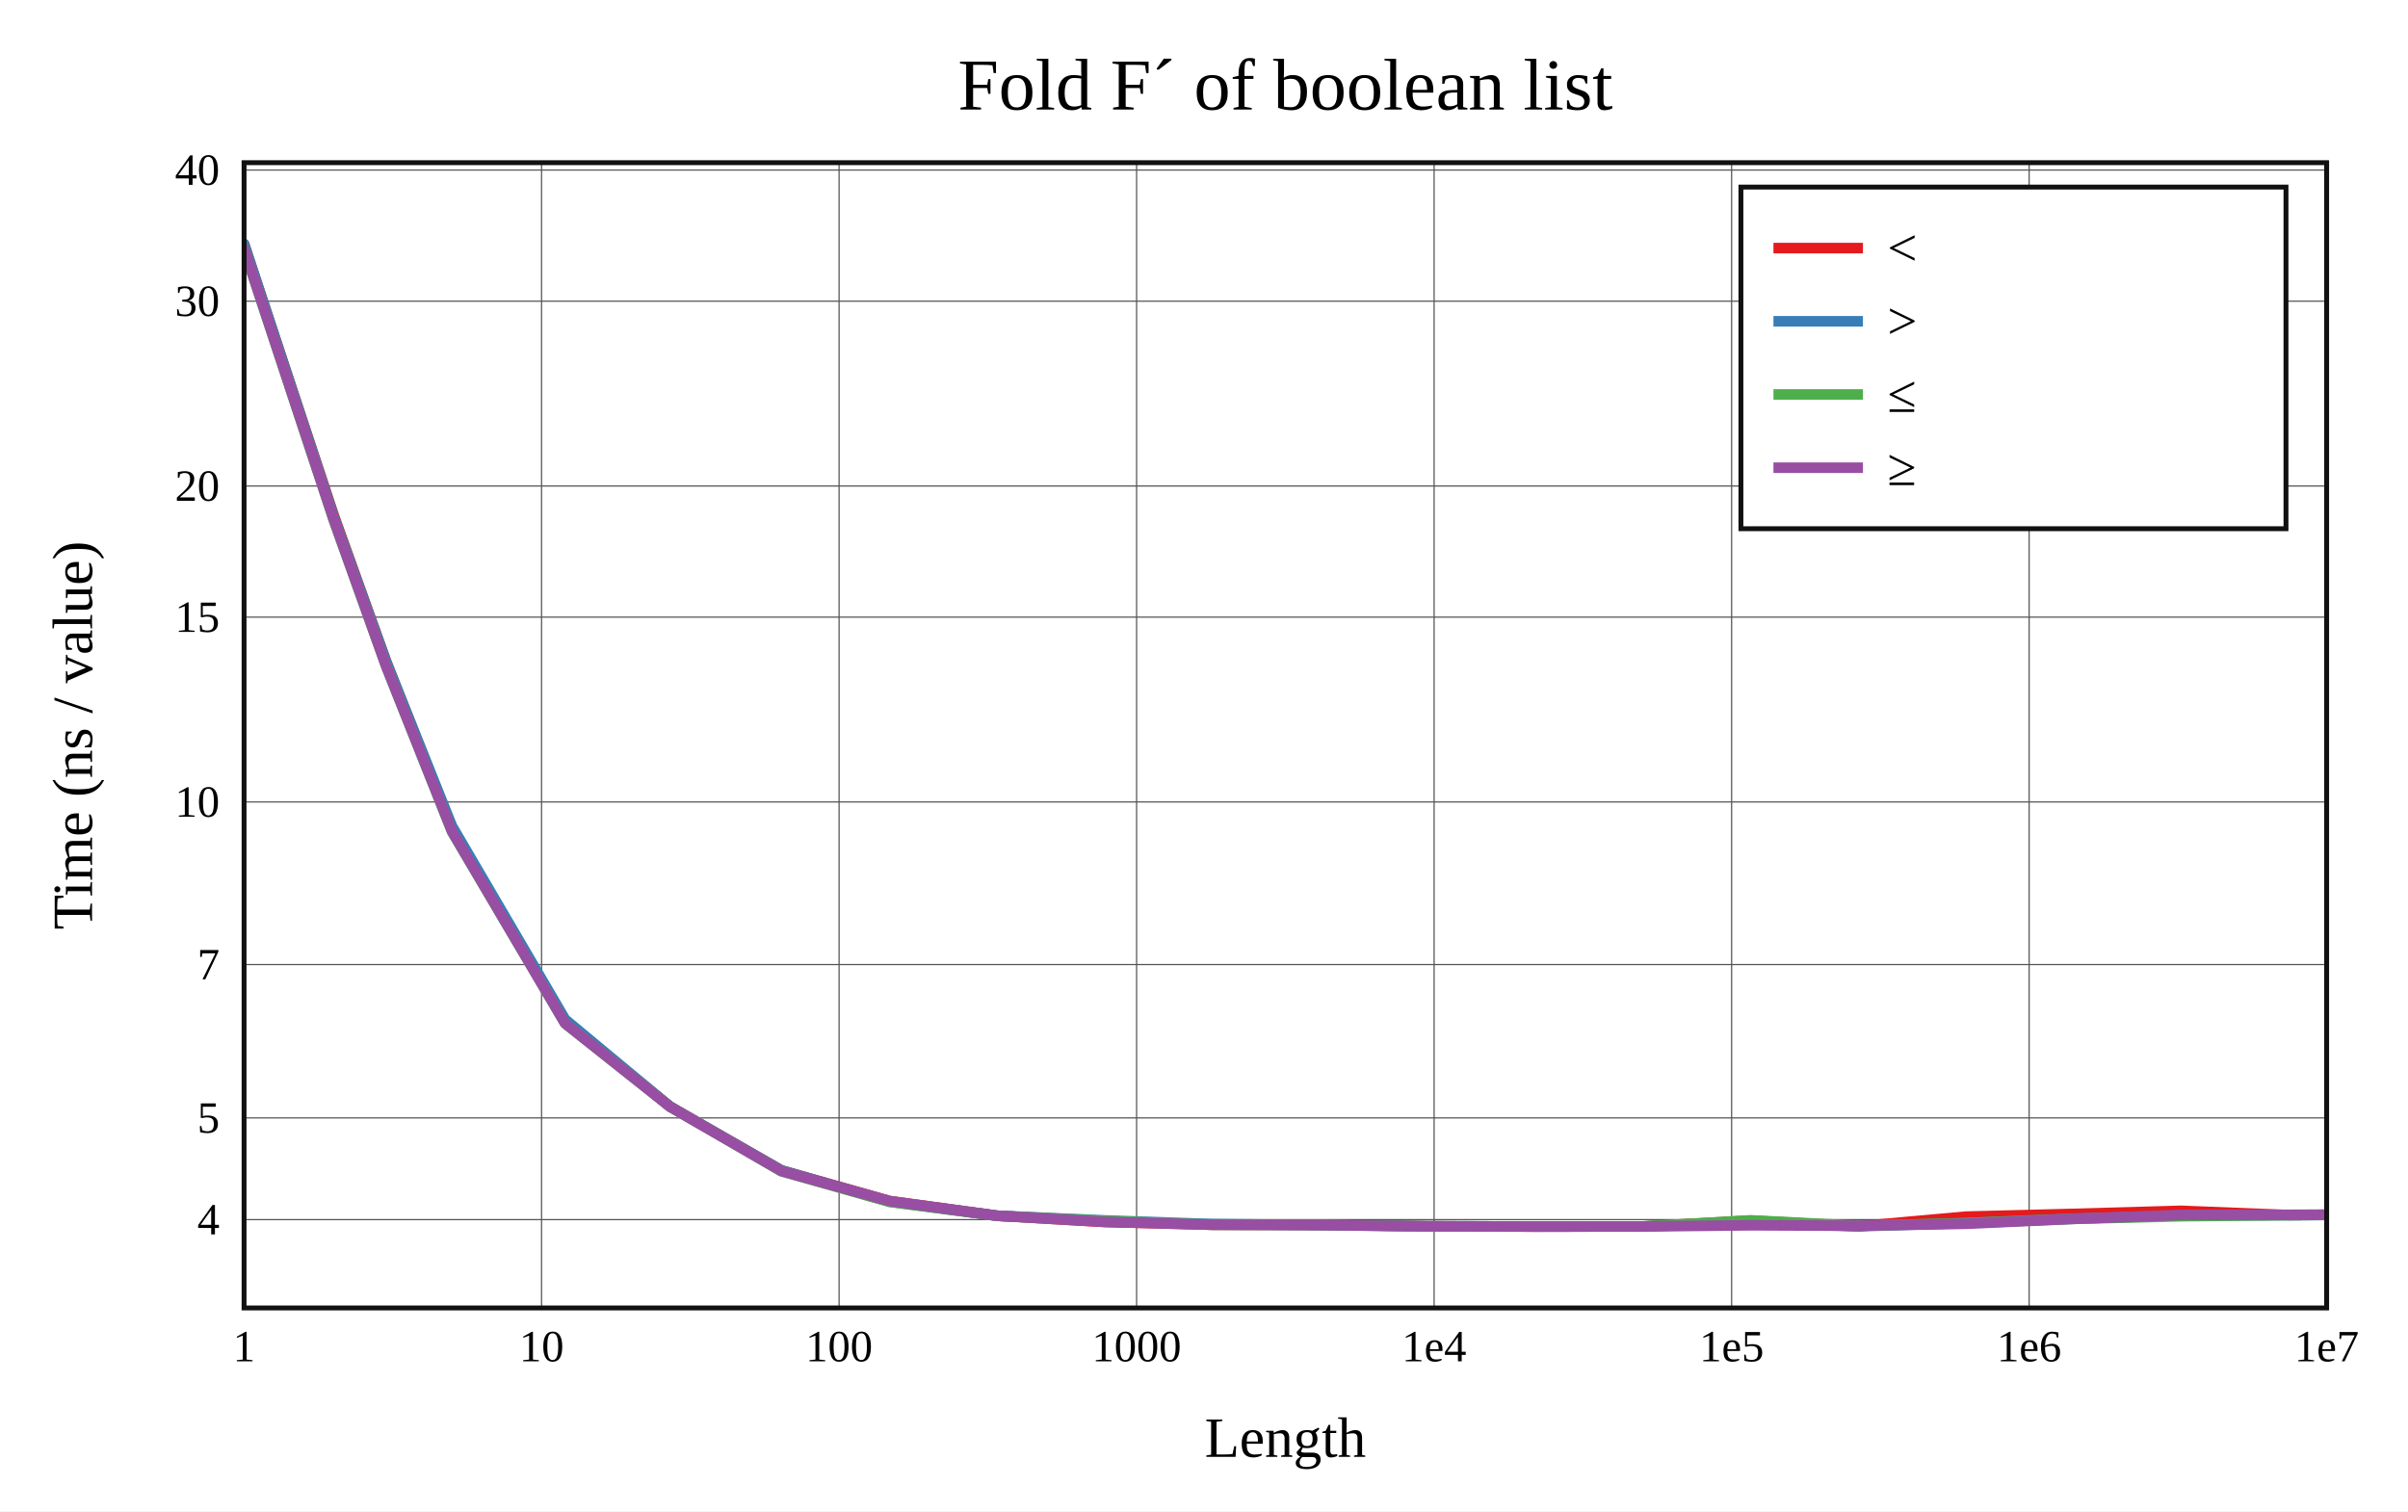
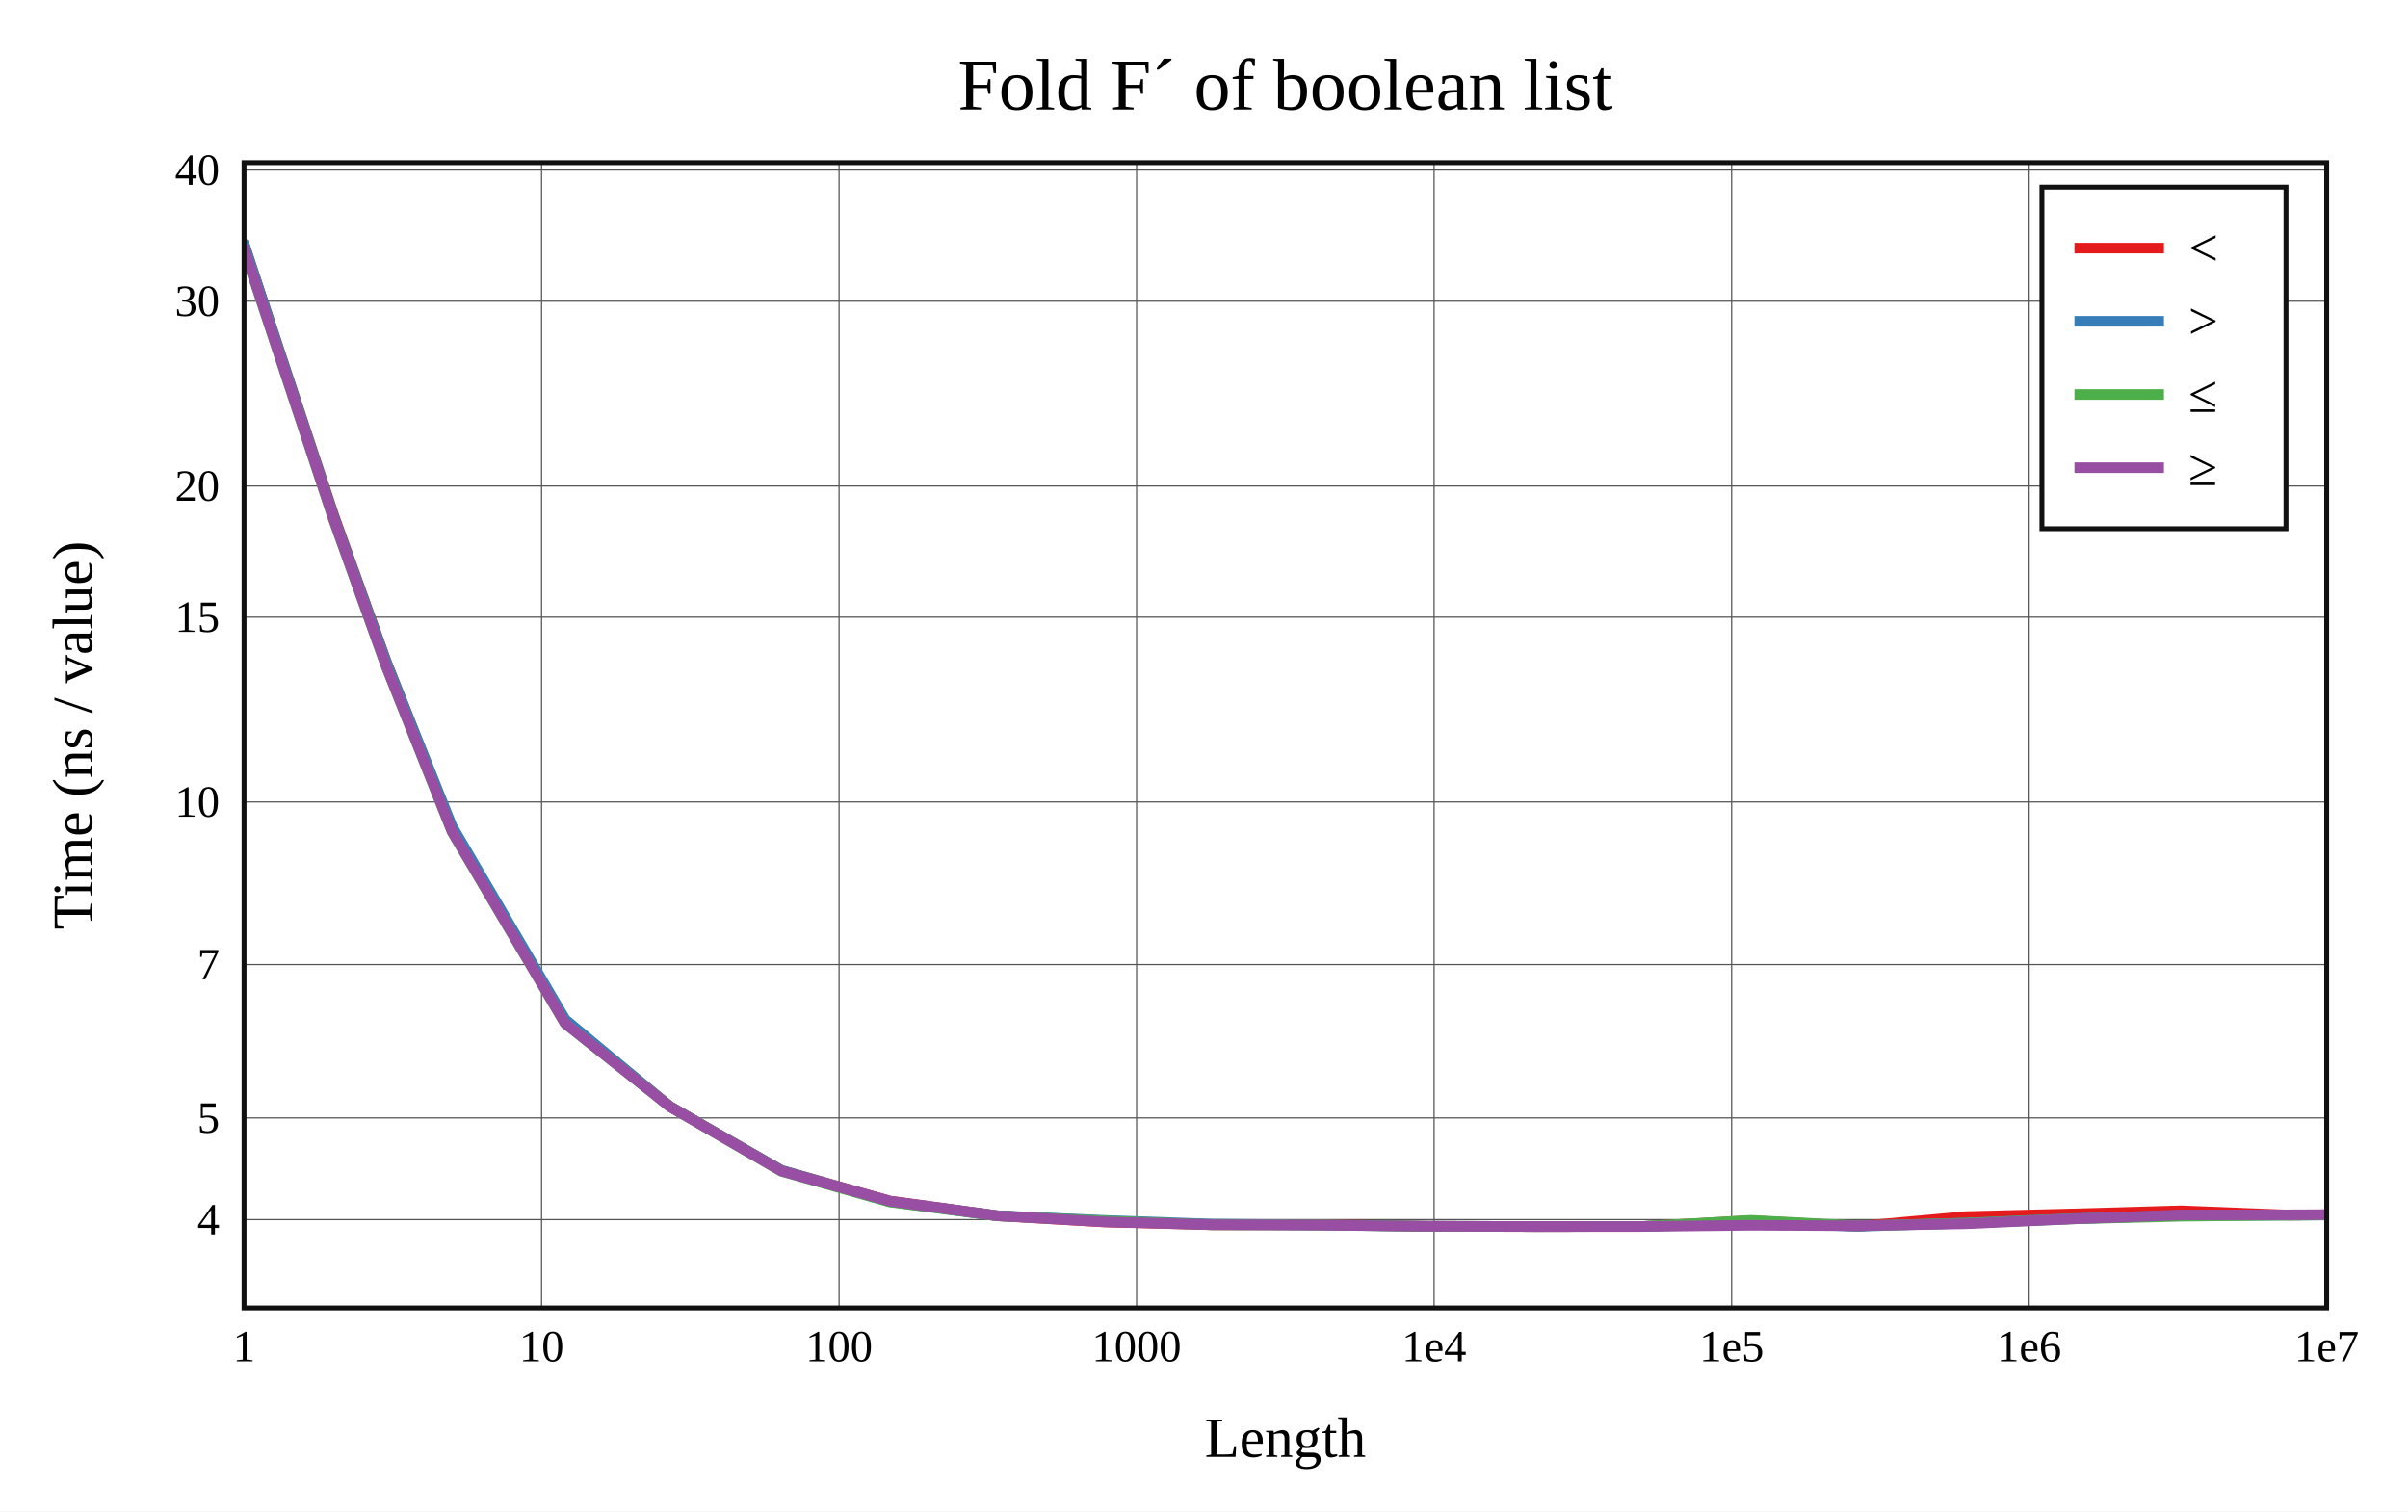
<svg xmlns="http://www.w3.org/2000/svg" viewBox="-60 -40 592 371.6" height="557.4" width="888">
  <g stroke-width="2.6" font-size="14px" text-anchor="middle">
    <defs>
      <clipPath id="clip">
        <rect x="0" y="0" width="512" height="281.6" />
      </clipPath>
    </defs>
    <rect fill="white" x="-60" y="-40" width="592" height="371.6" />
    <text dy="0.33em" font-size="18px" x="256" y="-19">Fold F´ of boolean list</text>
    <text dy="0.33em" x="256" y="313.6">Length</text>
    <text dy="0.33em" transform="rotate(-90)" x="-140.8" y="-42">Time (ns / value)</text>
    <g stroke-width="0.3" stroke="#555">
      <path d="M73.143 0v281.6" />
      <path d="M146.286 0v281.6" />
      <path d="M219.429 0v281.6" />
      <path d="M292.571 0v281.6" />
      <path d="M365.714 0v281.6" />
      <path d="M438.857 0v281.6" />
      <path d="M0 259.885h512" />
      <path d="M0 234.875h512" />
      <path d="M0 197.164h512" />
      <path d="M0 157.188h512" />
      <path d="M0 111.744h512" />
      <path d="M0 79.501h512" />
      <path d="M0 34.057h512" />
      <path d="M0 1.813h512" />
    </g>
    <g font-size="11px">
      <text dy="0.33em" x="0" y="291.1">1</text>
      <text dy="0.33em" x="73.143" y="291.1">10</text>
      <text dy="0.33em" x="146.286" y="291.1">100</text>
      <text dy="0.33em" x="219.429" y="291.1">1000</text>
      <text dy="0.33em" x="292.571" y="291.1">1e4</text>
      <text dy="0.33em" x="365.714" y="291.1">1e5</text>
      <text dy="0.33em" x="438.857" y="291.1">1e6</text>
      <text dy="0.33em" x="512" y="291.1">1e7</text>
      <g text-anchor="end">
        <text dy="0.33em" x="-6" y="259.885">4</text>
        <text dy="0.33em" x="-6" y="234.875">5</text>
        <text dy="0.33em" x="-6" y="197.164">7</text>
        <text dy="0.33em" x="-6" y="157.188">10</text>
        <text dy="0.33em" x="-6" y="111.744">15</text>
        <text dy="0.33em" x="-6" y="79.501">20</text>
        <text dy="0.33em" x="-6" y="34.057">30</text>
        <text dy="0.33em" x="-6" y="1.813">40</text>
      </g>
    </g>
    <g clip-path="url(#clip)" fill="none" stroke-linecap="round" stroke-linejoin="round">
      <path stroke="#e41a1c" d="M0 20L22.018 86.603L34.898 122.51L51.125 163.547L78.934 211.042L104.694 232.072L132.109 247.776L158.739 255.313L185.16 258.926L211.658 260.47L238.118 261.147L264.573 261.12L291.036 261.517L317.493 261.6L343.951 261.575L370.409 260.13L396.867 261.535L423.325 259.149L449.783 258.476L476.241 257.721L502.698 258.772L529.156 258.555" />
      <path stroke="#377eb8" d="M0 20L22.018 87.032L34.898 122.66L51.125 163.139L78.934 210.652L104.694 232.059L132.109 247.778L158.739 255.449L185.16 258.932L211.658 260.084L238.118 260.985L264.573 261.208L291.036 261.51L317.493 261.584L343.951 261.566L370.409 260.75L396.867 261.527L423.325 260.715L449.783 259.631L476.241 258.875L502.698 258.779L529.156 258.665" />
      <path stroke="#4daf4a" d="M0 21.198L22.018 87.801L34.898 123.715L51.125 164.508L78.934 211.652L104.694 232.071L132.109 248.001L158.739 255.544L185.16 258.96L211.658 260.208L238.118 261.155L264.573 261.207L291.036 261.532L317.493 261.577L343.951 261.562L370.409 260.056L396.867 261.395L423.325 260.752L449.783 259.704L476.241 259.051L502.698 258.787L529.156 258.61" />
      <path stroke="#984ea3" d="M0 21.082L22.018 87.636L34.898 123.692L51.125 164.375L78.934 211.629L104.694 232.098L132.109 247.948L158.739 255.328L185.16 258.936L211.658 260.444L238.118 261.139L264.573 261.242L291.036 261.524L317.493 261.578L343.951 261.57L370.409 261.278L396.867 261.39L423.325 260.906L449.783 259.705L476.241 258.729L502.698 258.701L529.156 258.582" />
    </g>
    <rect stroke-width="1.2" stroke="#111" fill="none" x="0" y="0" width="512" height="281.6" />
-     <g transform="translate(368,6)" text-anchor="start" font-size="13px">
-       <rect stroke-width="1.2" stroke="#111" fill="white" x="0" y="0" width="134" height="84" />
+     <g transform="translate(442,6)" text-anchor="start" font-size="13px">
+       <rect stroke-width="1.2" stroke="#111" fill="white" x="0" y="0" width="60" height="84" />
      <path stroke="#e41a1c" d="M8 15h22" />
      <path stroke="#377eb8" d="M8 33h22" />
      <path stroke="#4daf4a" d="M8 51h22" />
      <path stroke="#984ea3" d="M8 69h22" />
      <text dy="0.33em" x="36" y="15">&lt;</text>
      <text dy="0.33em" x="36" y="33">&gt;</text>
      <text dy="0.33em" x="36" y="51">≤</text>
      <text dy="0.33em" x="36" y="69">≥</text>
    </g>
  </g>
</svg>
